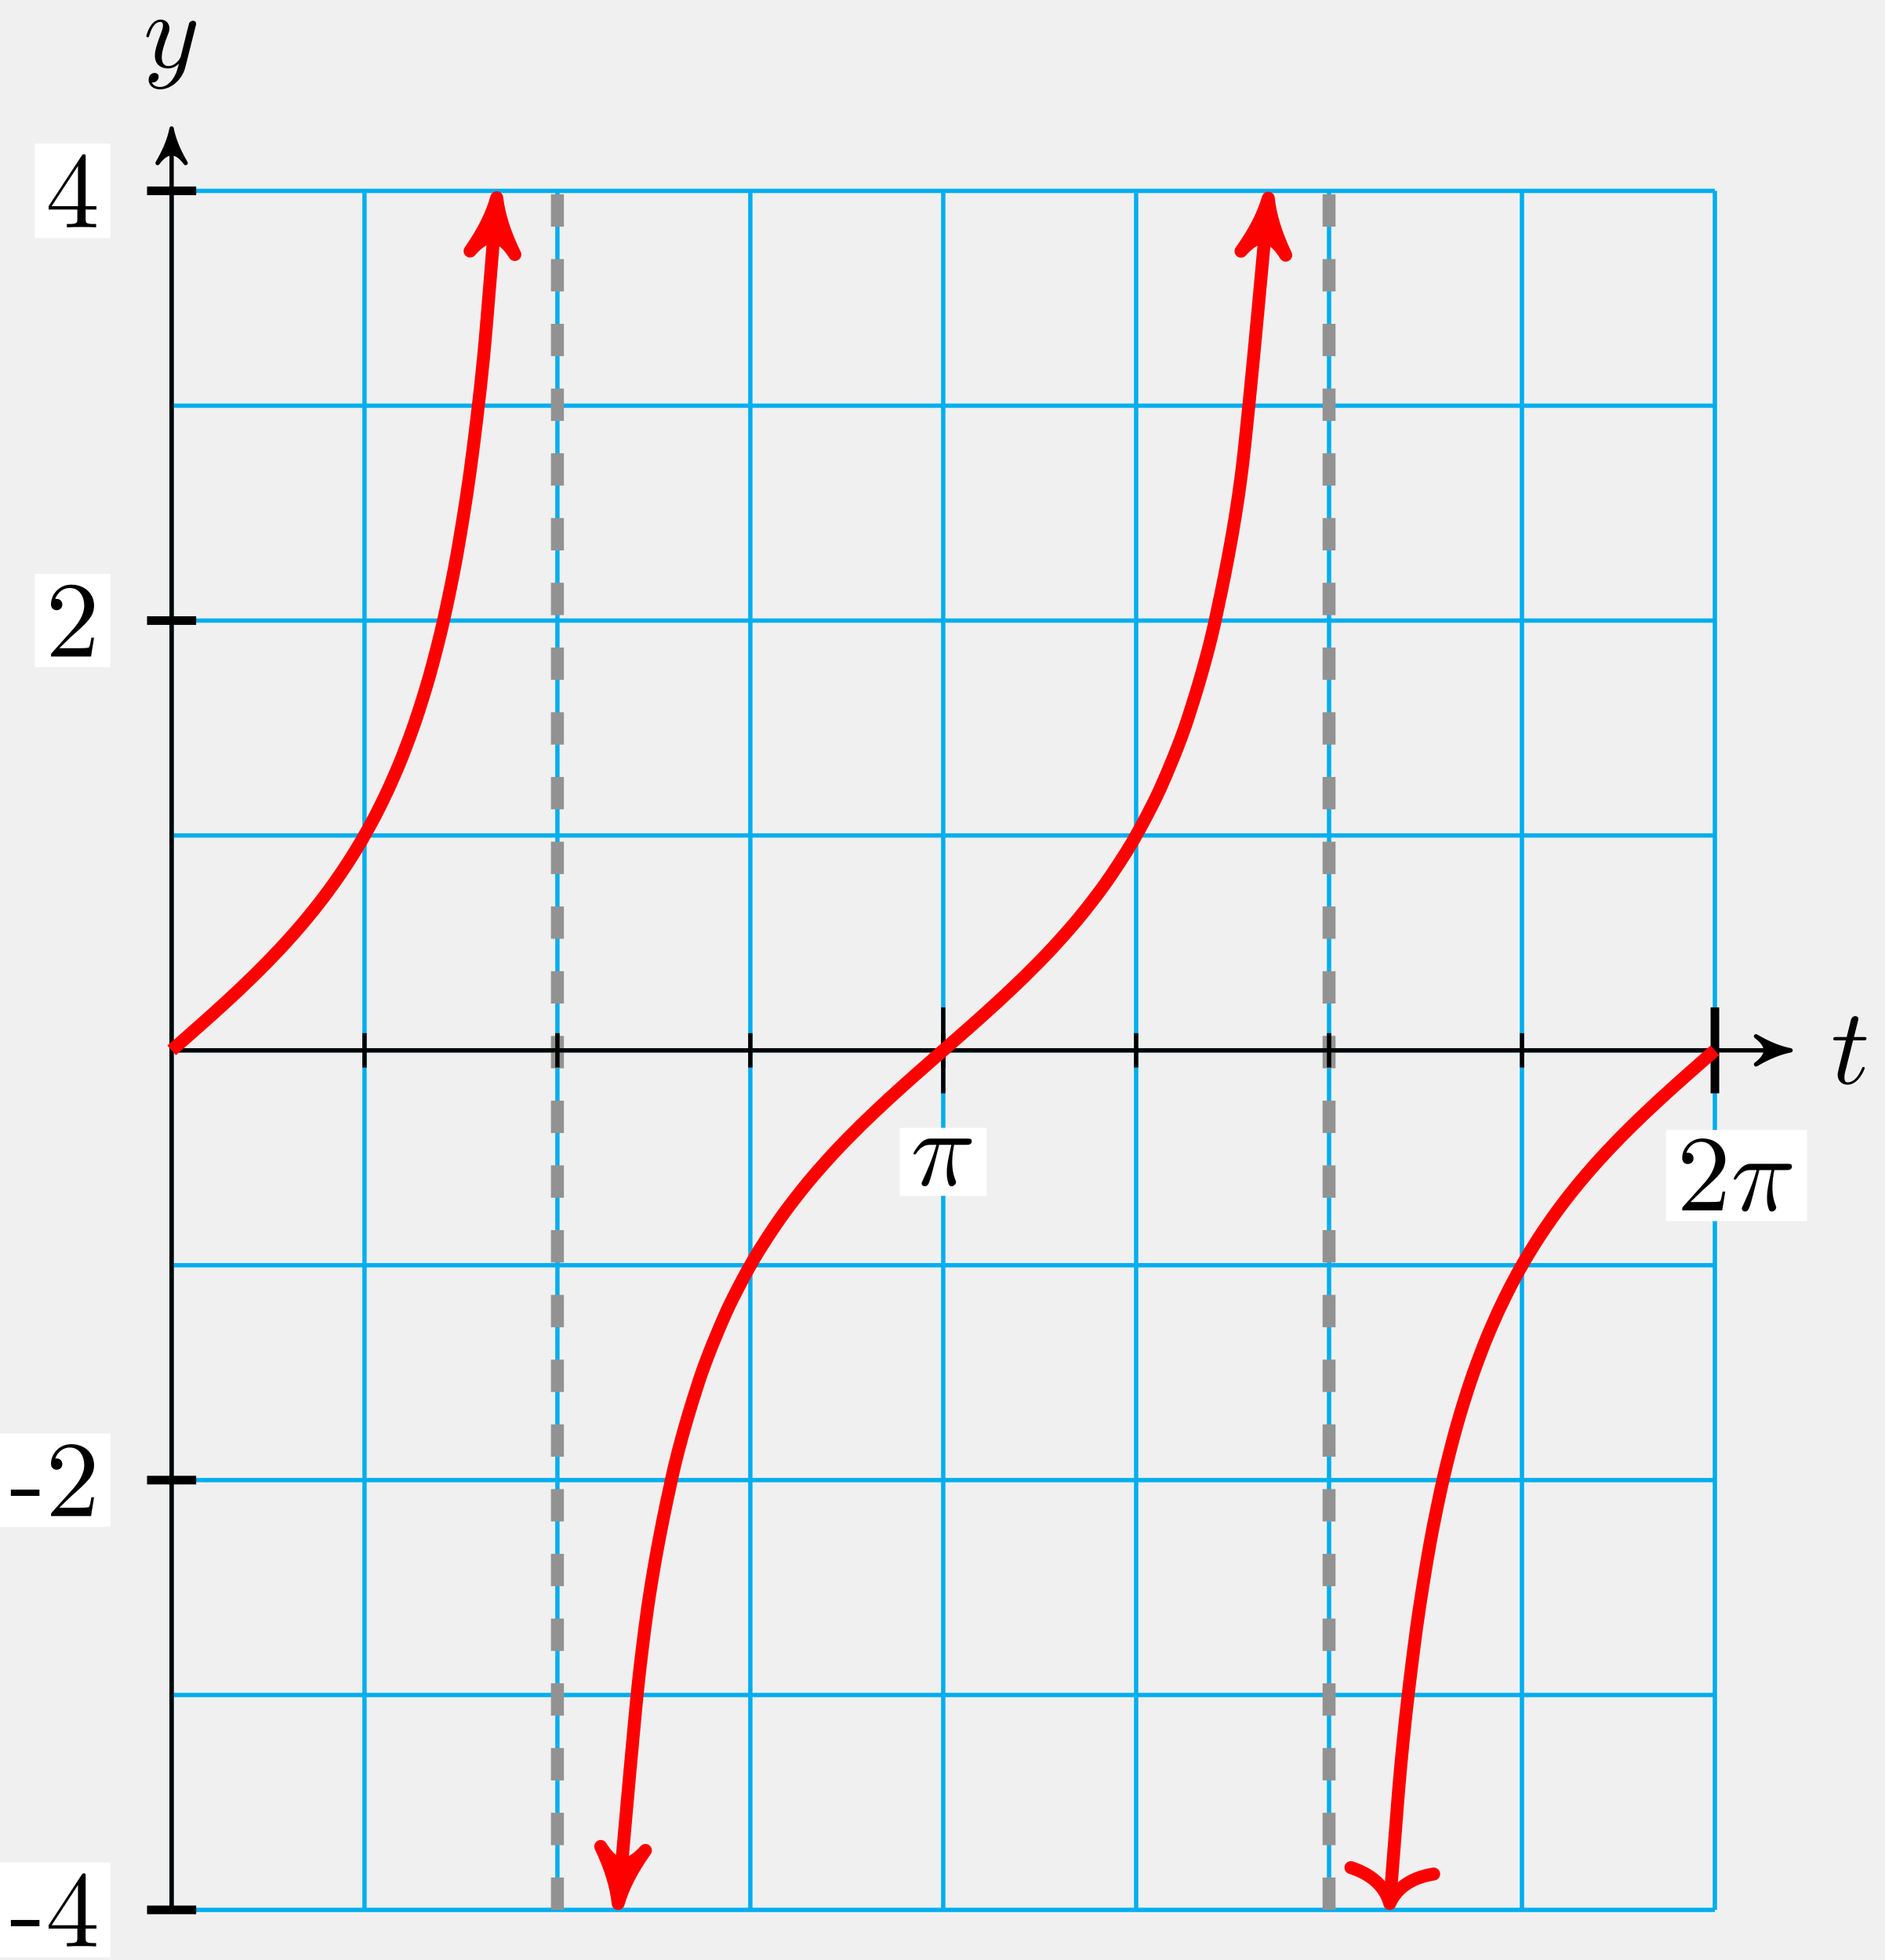
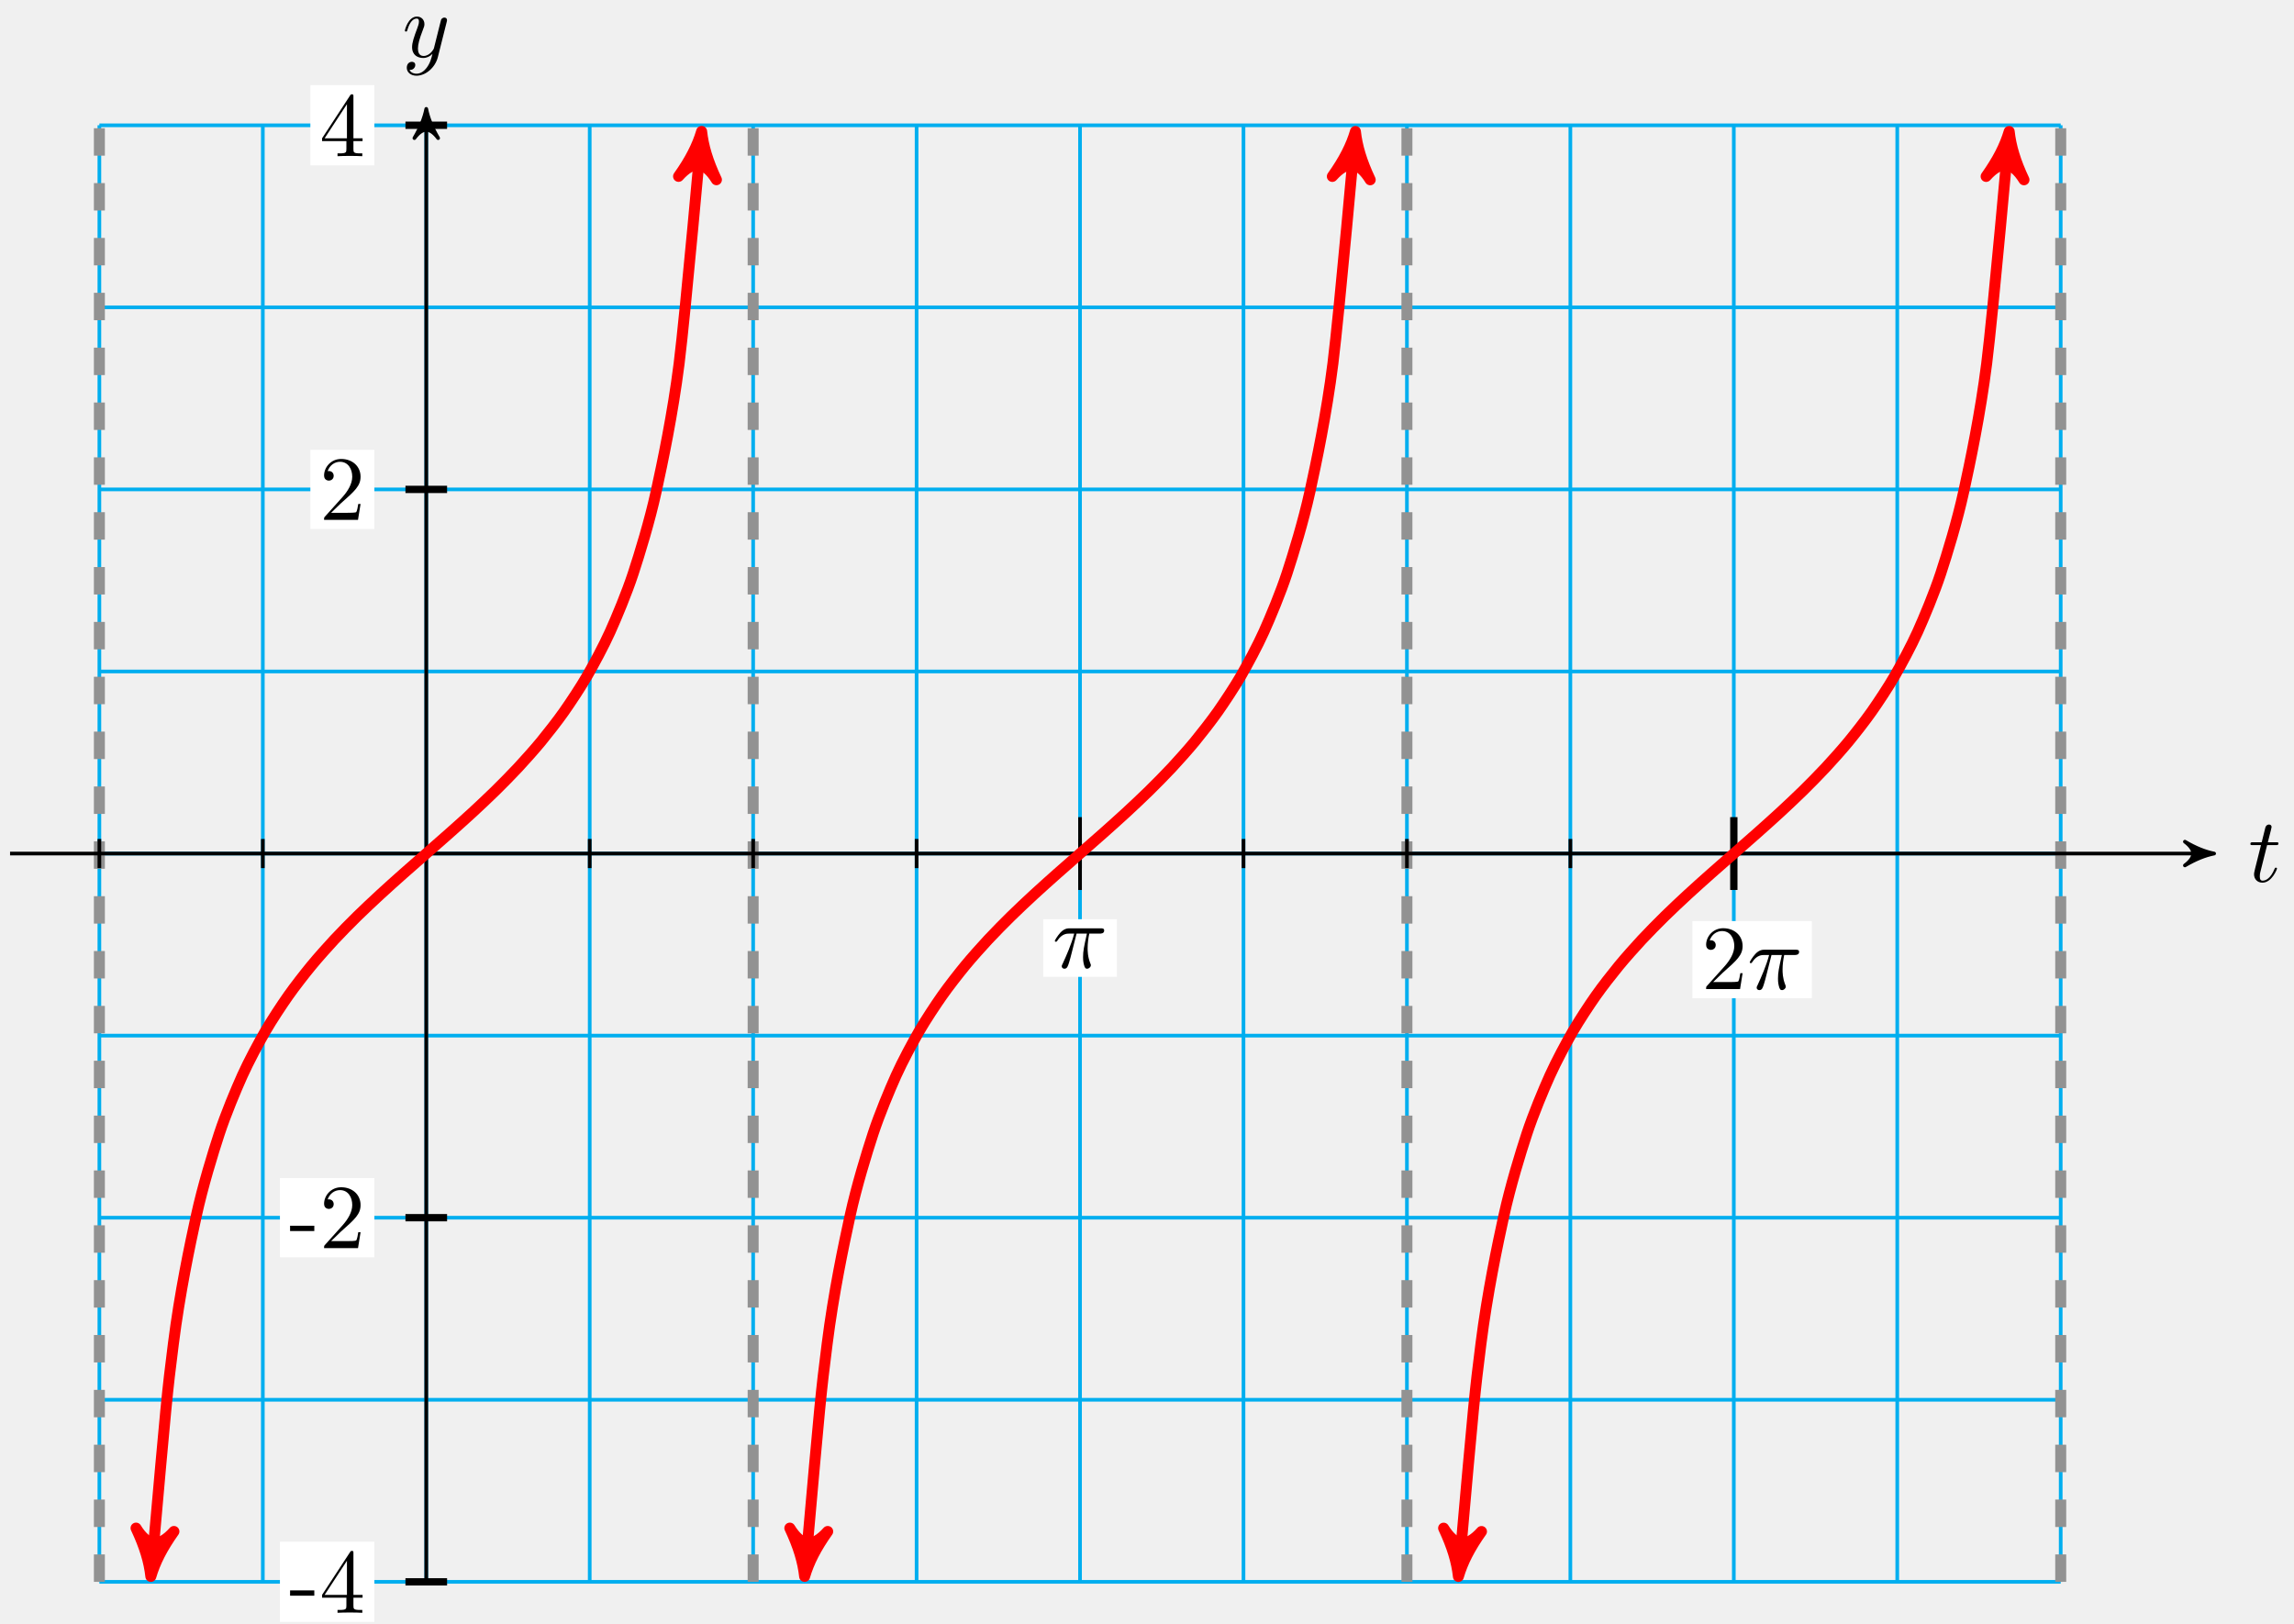
- <svg xmlns="http://www.w3.org/2000/svg" xmlns:xlink="http://www.w3.org/1999/xlink" version="1.1" width="174" height="181" viewBox="0 0 174 181">
+ <svg xmlns="http://www.w3.org/2000/svg" xmlns:xlink="http://www.w3.org/1999/xlink" version="1.1" width="250" height="177" viewBox="0 0 250 177">
  <defs>
    <path id="font_1_2" d="M.206 .4H.3C.32 .4 .33 .4 .33 .42 .33 .431 .32 .431 .302 .431H.214C.25 .572 .255 .592 .255 .598 .255 .615 .243 .625 .226 .625 .223 .625 .195 .624 .186 .589L.147 .431H.053C.033 .431 .023 .431 .023 .412 .023 .4 .031 .4 .051 .4H.139C.067 .116 .063 .099 .063 .081 .063 .027 .101-.011 .155-.011 .257-.011 .314 .135 .314 .143 .314 .153 .306 .153 .302 .153 .293 .153 .292 .15 .287 .139 .244 .035 .191 .011 .157 .011 .136 .011 .126 .024 .126 .057 .126 .081 .128 .088 .132 .105L.206 .4Z" />
    <path id="font_1_3" d="M.486 .381C.49 .395 .49 .397 .49 .404 .49 .422 .476 .431 .461 .431 .451 .431 .435 .425 .426 .41 .424 .405 .416 .374 .412 .356 .405 .33 .398 .303 .392 .276L.347 .096C.343 .081 .3 .011 .234 .011 .183 .011 .172 .055 .172 .092 .172 .138 .189 .2 .223 .288 .239 .329 .243 .34 .243 .36 .243 .405 .211 .442 .161 .442 .066 .442 .029 .297 .029 .288 .029 .278 .039 .278 .041 .278 .051 .278 .052 .28 .057 .296 .084 .39 .124 .42 .158 .42 .166 .42 .183 .42 .183 .388 .183 .363 .173 .337 .166 .318 .126 .212 .108 .155 .108 .108 .108 .019 .171-.011 .23-.011 .269-.011 .303 .006 .331 .034 .318-.018 .306-.067 .266-.12 .24-.154 .202-.183 .156-.183 .142-.183 .097-.18 .08-.141 .096-.141 .109-.141 .123-.129 .133-.12 .143-.107 .143-.088 .143-.057 .116-.053 .106-.053 .083-.053 .05-.069 .05-.118 .05-.168 .094-.205 .156-.205 .259-.205 .362-.114 .39-.001L.486 .381Z" />
    <path id="font_2_64" d="M.276 .187V.245H.011V.187H.276Z" />
    <path id="font_2_57" d="M.471 .165V.196H.371V.651C.371 .671 .371 .677 .355 .677 .346 .677 .343 .677 .335 .665L.028 .196V.165H.294V.078C.294 .042 .292 .031 .218 .031H.197V0C.238 .003 .29 .003 .332 .003 .374 .003 .427 .003 .468 0V.031H.447C.373 .031 .371 .042 .371 .078V.165H.471M.3 .196H.056L.3 .569V.196Z" />
    <path id="font_2_107" d="M.449 .174H.424C.419 .144 .412 .1 .402 .085 .395 .077 .329 .077 .307 .077H.127L.233 .18C.389 .318 .449 .372 .449 .472 .449 .586 .359 .666 .237 .666 .124 .666 .05 .574 .05 .485 .05 .429 .1 .429 .103 .429 .12 .429 .155 .441 .155 .482 .155 .508 .137 .534 .102 .534 .094 .534 .092 .534 .089 .533 .112 .598 .166 .635 .224 .635 .315 .635 .358 .554 .358 .472 .358 .392 .308 .313 .253 .251L.061 .037C.05 .026 .05 .024 .05 0H.421L.449 .174Z" />
+     <path id="font_1_1" d="M.265 .373H.378C.345 .225 .336 .182 .336 .115 .336 .1 .336 .073 .344 .039 .354-.005 .365-.011 .38-.011 .4-.011 .421 .007 .421 .027 .421 .033 .421 .035 .415 .049 .386 .121 .386 .186 .386 .214 .386 .267 .393 .321 .404 .373H.518C.531 .373 .567 .373 .567 .407 .567 .431 .546 .431 .527 .431H.192C.17 .431 .132 .431 .088 .384 .053 .345 .027 .299 .027 .294 .027 .293 .027 .284 .039 .284 .047 .284 .049 .288 .055 .296 .104 .373 .162 .373 .182 .373H.239C.207 .252 .153 .131 .111 .04 .103 .025 .103 .023 .103 .016 .103-.003 .119-.011 .132-.011 .162-.011 .17 .017 .182 .054 .196 .1 .196 .102 .209 .152L.265 .373Z" />
    <path id="font_3_1" d="M.127 .077 .233 .18C.389 .318 .449 .372 .449 .472 .449 .586 .359 .666 .237 .666 .124 .666 .05 .574 .05 .485 .05 .429 .1 .429 .103 .429 .12 .429 .155 .441 .155 .482 .155 .508 .137 .534 .102 .534 .094 .534 .092 .534 .089 .533 .112 .598 .166 .635 .224 .635 .315 .635 .358 .554 .358 .472 .358 .392 .308 .313 .253 .251L.061 .037C.05 .026 .05 .024 .05 0H.421L.449 .174H.424C.419 .144 .412 .1 .402 .085 .395 .077 .329 .077 .307 .077H.127Z" />
-     <path id="font_1_1" d="M.265 .373H.378C.345 .225 .336 .182 .336 .115 .336 .1 .336 .073 .344 .039 .354-.005 .365-.011 .38-.011 .4-.011 .421 .007 .421 .027 .421 .033 .421 .035 .415 .049 .386 .121 .386 .186 .386 .214 .386 .267 .393 .321 .404 .373H.518C.531 .373 .567 .373 .567 .407 .567 .431 .546 .431 .527 .431H.192C.17 .431 .132 .431 .088 .384 .053 .345 .027 .299 .027 .294 .027 .293 .027 .284 .039 .284 .047 .284 .049 .288 .055 .296 .104 .373 .162 .373 .182 .373H.239C.207 .252 .153 .131 .111 .04 .103 .025 .103 .023 .103 .016 .103-.003 .119-.011 .132-.011 .162-.011 .17 .017 .182 .054 .196 .1 .196 .102 .209 .152L.265 .373Z" />
  </defs>
-   <path transform="matrix(1.00008,0,0,-1.00006,15.84491,96.99603)" stroke-width=".399" stroke-linecap="butt" stroke-miterlimit="10" stroke-linejoin="miter" fill="none" stroke="#00aeef" d="M0-79.371H142.487M0-59.528H142.487M0-39.685H142.487M0-19.843H142.487M0 0H142.487M0 19.843H142.487M0 39.685H142.487M0 59.528H142.487M0 79.364H142.487M0-79.371V79.371M17.811-79.371V79.371M35.621-79.371V79.371M53.432-79.371V79.371M71.242-79.371V79.371M89.053-79.371V79.371M106.864-79.371V79.371M124.674-79.371V79.371M142.485-79.371V79.371M142.487 79.371" />
-   <path transform="matrix(1.00008,0,0,-1.00006,15.84491,96.99603)" stroke-width="1.196" stroke-linecap="butt" stroke-dasharray="2.989,2.989" stroke-miterlimit="10" stroke-linejoin="miter" fill="none" stroke="#929292" d="M35.621-79.371V79.371" />
-   <path transform="matrix(1.00008,0,0,-1.00006,15.84491,96.99603)" stroke-width="1.196" stroke-linecap="butt" stroke-dasharray="2.989,2.989" stroke-miterlimit="10" stroke-linejoin="miter" fill="none" stroke="#929292" d="M106.865-79.371V79.371" />
-   <path transform="matrix(1.00008,0,0,-1.00006,15.84491,96.99603)" stroke-width=".399" stroke-linecap="butt" stroke-miterlimit="10" stroke-linejoin="miter" fill="none" stroke="#000000" d="M0 0H148.676" />
-   <path transform="matrix(1.00008,0,0,-1.00006,164.5324,96.99603)" d="M.797 0C-.199 .199-1.196 .598-2.391 1.295-1.196 .399-1.196-.399-2.391-1.295-1.196-.598-.199-.199 .797 0Z" />
-   <path transform="matrix(1.00008,0,0,-1.00006,164.5324,96.99603)" stroke-width=".399" stroke-linecap="butt" stroke-linejoin="round" fill="none" stroke="#000000" d="M.797 0C-.199 .199-1.196 .598-2.391 1.295-1.196 .399-1.196-.399-2.391-1.295-1.196-.598-.199-.199 .797 0Z" />
-   <use data-text="t" xlink:href="#font_1_2" transform="matrix(9.963397,0,0,-9.963197,169.0492,100.0602)" />
-   <path transform="matrix(1.00008,0,0,-1.00006,15.84491,96.99603)" stroke-width=".399" stroke-linecap="butt" stroke-miterlimit="10" stroke-linejoin="miter" fill="none" stroke="#000000" d="M0-79.371V84.327" />
-   <path transform="matrix(0,-1.00006,-1.00008,-0,15.84491,12.66366)" d="M.797 0C-.199 .199-1.196 .598-2.391 1.295-1.196 .399-1.196-.399-2.391-1.295-1.196-.598-.199-.199 .797 0Z" />
-   <path transform="matrix(0,-1.00006,-1.00008,-0,15.84491,12.66366)" stroke-width=".399" stroke-linecap="butt" stroke-linejoin="round" fill="none" stroke="#000000" d="M.797 0C-.199 .199-1.196 .598-2.391 1.295-1.196 .399-1.196-.399-2.391-1.295-1.196-.598-.199-.199 .797 0Z" />
-   <use data-text="y" xlink:href="#font_1_3" transform="matrix(9.963397,0,0,-9.963197,13.2237,6.209595)" />
-   <path transform="matrix(1.00008,0,0,-1.00006,15.84491,96.99603)" stroke-width=".399" stroke-linecap="butt" stroke-miterlimit="10" stroke-linejoin="miter" fill="none" stroke="#000000" d="M17.811 1.587V-1.587" />
-   <path transform="matrix(1.00008,0,0,-1.00006,15.84491,96.99603)" stroke-width=".399" stroke-linecap="butt" stroke-miterlimit="10" stroke-linejoin="miter" fill="none" stroke="#000000" d="M35.621 1.587V-1.587" />
-   <path transform="matrix(1.00008,0,0,-1.00006,15.84491,96.99603)" stroke-width=".399" stroke-linecap="butt" stroke-miterlimit="10" stroke-linejoin="miter" fill="none" stroke="#000000" d="M53.432 1.587V-1.587" />
-   <path transform="matrix(1.00008,0,0,-1.00006,15.84491,96.99603)" stroke-width=".399" stroke-linecap="butt" stroke-miterlimit="10" stroke-linejoin="miter" fill="none" stroke="#000000" d="M71.243 1.587V-1.587" />
-   <path transform="matrix(1.00008,0,0,-1.00006,15.84491,96.99603)" stroke-width=".399" stroke-linecap="butt" stroke-miterlimit="10" stroke-linejoin="miter" fill="none" stroke="#000000" d="M89.054 1.587V-1.587" />
-   <path transform="matrix(1.00008,0,0,-1.00006,15.84491,96.99603)" stroke-width=".399" stroke-linecap="butt" stroke-miterlimit="10" stroke-linejoin="miter" fill="none" stroke="#000000" d="M106.865 1.587V-1.587" />
-   <path transform="matrix(1.00008,0,0,-1.00006,15.84491,96.99603)" stroke-width=".399" stroke-linecap="butt" stroke-miterlimit="10" stroke-linejoin="miter" fill="none" stroke="#000000" d="M124.676 1.587V-1.587" />
-   <path transform="matrix(1.00008,0,0,-1.00006,15.84491,96.99603)" stroke-width=".399" stroke-linecap="butt" stroke-miterlimit="10" stroke-linejoin="miter" fill="none" stroke="#000000" d="M142.487 1.587V-1.587" />
-   <path transform="matrix(1.00008,0,0,-1.00006,15.84491,96.99603)" stroke-width=".797" stroke-linecap="butt" stroke-miterlimit="10" stroke-linejoin="miter" fill="none" stroke="#000000" d="M2.268-79.371H-2.268" />
-   <path transform="matrix(1.00008,0,0,-1.00006,15.84491,96.99603)" d="M-15.946-83.739H-5.655V-75.002H-15.946Z" fill="#ffffff" />
-   <use data-text="-" xlink:href="#font_2_64" transform="matrix(9.963397,0,0,-9.963197,.8937149,179.744)" />
-   <use data-text="4" xlink:href="#font_2_57" transform="matrix(9.963397,0,0,-9.963197,4.211525,179.744)" />
-   <path transform="matrix(1.00008,0,0,-1.00006,15.84491,96.99603)" stroke-width=".797" stroke-linecap="butt" stroke-miterlimit="10" stroke-linejoin="miter" fill="none" stroke="#000000" d="M2.268-39.685H-2.268" />
-   <path transform="matrix(1.00008,0,0,-1.00006,15.84491,96.99603)" d="M-15.946-43.999H-5.655V-35.371H-15.946Z" fill="#ffffff" />
-   <use data-text="-" xlink:href="#font_2_64" transform="matrix(9.963397,0,0,-9.963197,.8937149,140.0016)" />
-   <use data-text="2" xlink:href="#font_2_107" transform="matrix(9.963397,0,0,-9.963197,4.211525,140.0016)" />
-   <path transform="matrix(1.00008,0,0,-1.00006,15.84491,96.99603)" stroke-width=".797" stroke-linecap="butt" stroke-miterlimit="10" stroke-linejoin="miter" fill="none" stroke="#000000" d="M2.268 39.685H-2.268" />
-   <path transform="matrix(1.00008,0,0,-1.00006,15.84491,96.99603)" d="M-12.629 35.371H-5.655V43.999H-12.629Z" fill="#ffffff" />
-   <use data-text="2" xlink:href="#font_2_107" transform="matrix(9.963397,0,0,-9.963197,4.210976,60.62585)" />
-   <path transform="matrix(1.00008,0,0,-1.00006,15.84491,96.99603)" stroke-width=".797" stroke-linecap="butt" stroke-miterlimit="10" stroke-linejoin="miter" fill="none" stroke="#000000" d="M2.268 79.371H-2.268" />
-   <path transform="matrix(1.00008,0,0,-1.00006,15.84491,96.99603)" d="M-12.629 75.002H-5.655V83.739H-12.629Z" fill="#ffffff" />
-   <use data-text="4" xlink:href="#font_2_57" transform="matrix(9.963397,0,0,-9.963197,4.210976,20.99348)" />
-   <path transform="matrix(1.00008,0,0,-1.00006,15.84491,96.99603)" stroke-width=".797" stroke-linecap="butt" stroke-miterlimit="10" stroke-linejoin="miter" fill="none" stroke="#000000" d="M142.487 3.968V-3.968" />
-   <path transform="matrix(1.00008,0,0,-1.00006,15.84491,96.99603)" d="M137.974-15.769H150.985V-7.356H137.974Z" fill="#ffffff" />
-   <use data-text="2" xlink:href="#font_3_1" transform="matrix(9.963397,0,0,-9.963197,154.826,111.7699)" />
-   <use data-text="π" xlink:href="#font_1_1" transform="matrix(9.963397,0,0,-9.963197,159.8074,111.7689)" />
-   <path transform="matrix(1.00008,0,0,-1.00006,15.84491,96.99603)" stroke-width=".399" stroke-linecap="butt" stroke-miterlimit="10" stroke-linejoin="miter" fill="none" stroke="#000000" d="M71.243 3.968V-3.968" />
-   <path transform="matrix(1.00008,0,0,-1.00006,15.84491,96.99603)" d="M67.229-13.439H75.258V-7.157H67.229Z" fill="#ffffff" />
-   <use data-text="π" xlink:href="#font_1_1" transform="matrix(9.963397,0,0,-9.963197,84.07536,109.4388)" />
-   <path transform="matrix(1.00008,0,0,-1.00006,15.84491,96.99603)" stroke-width="1.196" stroke-linecap="butt" stroke-miterlimit="10" stroke-linejoin="miter" fill="none" stroke="#ff0000" d="M41.343-77.509C42.987-58.992 42.987-58.992 43.683-53.454 44.378-47.916 45.493-42.641 46.188-39.46 46.883-36.279 47.998-32.645 48.693-30.527 49.388-28.41 50.503-25.744 51.198-24.197 51.894-22.649 53.009-20.582 53.704-19.374 54.399-18.167 55.514-16.485 56.209-15.494 56.904-14.503 58.019-13.08 58.714-12.233 59.409-11.386 60.524-10.139 61.22-9.39 61.915-8.64 63.03-7.515 63.725-6.831 64.42-6.146 65.535-5.101 66.23-4.459 66.925-3.817 68.04-2.822 68.735-2.203 69.431-1.585 70.545-.613 71.241-.002 71.936 .608 73.051 1.58 73.746 2.198 74.441 2.816 75.556 3.812 76.251 4.454 76.946 5.096 78.061 6.141 78.756 6.825 79.452 7.509 80.567 8.634 81.262 9.384 81.957 10.133 83.072 11.379 83.767 12.226 84.462 13.073 85.577 14.496 86.272 15.487 86.967 16.477 88.082 18.158 88.778 19.364 89.473 20.571 90.588 22.637 91.283 24.183 91.978 25.73 93.093 28.394 93.788 30.511 94.483 32.627 95.598 36.258 96.293 39.435 96.989 42.613 98.103 47.883 98.799 53.412 99.494 58.941 101.304 79.287 101.138 77.422" />
-   <path transform="matrix(-.08844707,.9961097,.9961297,.08844531,57.19127,174.5094)" d="M1.275 0C-.319 .319-1.913 .956-3.826 2.072-1.913 .638-1.913-.638-3.826-2.072-1.913-.956-.319-.319 1.275 0Z" fill="#ff0000" />
-   <path transform="matrix(-.08844707,.9961097,.9961297,.08844531,57.19127,174.5094)" stroke-width="1.196" stroke-linecap="butt" stroke-linejoin="round" fill="none" stroke="#ff0000" d="M1.275 0C-.319 .319-1.913 .956-3.826 2.072-1.913 .638-1.913-.638-3.826-2.072-1.913-.956-.319-.319 1.275 0Z" />
-   <path transform="matrix(.08860709,-.9960798,-.9960997,-.08860532,116.9909,19.5695)" d="M1.275 0C-.319 .319-1.913 .956-3.826 2.072-1.913 .638-1.913-.638-3.826-2.072-1.913-.956-.319-.319 1.275 0Z" fill="#ff0000" />
-   <path transform="matrix(.08860709,-.9960798,-.9960997,-.08860532,116.9909,19.5695)" stroke-width="1.196" stroke-linecap="butt" stroke-linejoin="round" fill="none" stroke="#ff0000" d="M1.275 0C-.319 .319-1.913 .956-3.826 2.072-1.913 .638-1.913-.638-3.826-2.072-1.913-.956-.319-.319 1.275 0Z" />
-   <path transform="matrix(1.00008,0,0,-1.00006,15.84491,96.99603)" stroke-width="1.196" stroke-linecap="butt" stroke-miterlimit="10" stroke-linejoin="miter" fill="none" stroke="#ff0000" d="M0 0C0 0 .905 .791 1.253 1.097 1.6 1.402 2.158 1.892 2.505 2.2 2.853 2.508 3.41 3.005 3.758 3.318 4.105 3.631 4.663 4.136 5.011 4.456 5.358 4.776 5.916 5.294 6.263 5.623 6.611 5.952 7.168 6.487 7.516 6.828 7.863 7.168 8.421 7.723 8.768 8.078 9.116 8.433 9.673 9.014 10.021 9.387 10.369 9.76 10.926 10.371 11.274 10.765 11.621 11.16 12.179 11.809 12.526 12.23 12.874 12.651 13.431 13.345 13.779 13.797 14.127 14.25 14.684 14.999 15.032 15.49 15.379 15.981 15.937 16.798 16.284 17.337 16.632 17.875 17.189 18.773 17.537 19.37 17.884 19.966 18.442 20.966 18.79 21.635 19.137 22.304 19.695 23.43 20.042 24.191 20.39 24.951 20.947 26.238 21.295 27.116 21.642 27.994 22.2 29.488 22.547 30.52 22.895 31.551 23.452 33.312 23.8 34.55 24.148 35.789 24.705 37.92 25.053 39.447 25.4 40.974 25.958 43.614 26.305 45.555 26.653 47.496 27.21 50.866 27.558 53.435 27.906 56.004 28.463 60.475 28.811 64.068 29.158 67.66 30.063 79.328 29.918 77.461" />
-   <path transform="matrix(.07732619,-.9970098,-.9970297,-.07732464,45.7657,19.53036)" d="M1.275 0C-.319 .319-1.913 .956-3.826 2.072-1.913 .638-1.913-.638-3.826-2.072-1.913-.956-.319-.319 1.275 0Z" fill="#ff0000" />
-   <path transform="matrix(.07732619,-.9970098,-.9970297,-.07732464,45.7657,19.53036)" stroke-width="1.196" stroke-linecap="butt" stroke-linejoin="round" fill="none" stroke="#ff0000" d="M1.275 0C-.319 .319-1.913 .956-3.826 2.072-1.913 .638-1.913-.638-3.826-2.072-1.913-.956-.319-.319 1.275 0Z" />
-   <path transform="matrix(1.00008,0,0,-1.00006,15.84491,96.99603)" stroke-width="1.196" stroke-linecap="butt" stroke-miterlimit="10" stroke-linejoin="miter" fill="none" stroke="#ff0000" d="M112.513-78.186C113.326-67.692 113.326-67.692 113.673-64.096 114.021-60.499 114.579-56.027 114.926-53.456 115.274-50.886 115.831-47.514 116.179-45.572 116.526-43.63 117.084-40.988 117.431-39.46 117.779-37.932 118.336-35.801 118.684-34.561 119.032-33.322 119.589-31.559 119.937-30.527 120.284-29.495 120.842-28.002 121.189-27.123 121.537-26.245 122.094-24.957 122.442-24.196 122.79-23.435 123.347-22.31 123.695-21.641 124.042-20.971 124.6-19.97 124.947-19.374 125.295-18.777 125.852-17.878 126.2-17.34 126.547-16.802 127.105-15.985 127.452-15.494 127.8-15.003 128.357-14.253 128.705-13.801 129.053-13.349 129.61-12.655 129.958-12.234 130.305-11.813 130.863-11.164 131.21-10.769 131.558-10.375 132.115-9.763 132.463-9.39 132.811-9.017 133.368-8.436 133.716-8.081 134.063-7.726 134.621-7.171 134.968-6.831 135.316-6.49 135.873-5.955 136.221-5.626 136.568-5.297 137.126-4.779 137.474-4.459 137.821-4.139 138.379-3.634 138.726-3.321 139.074-3.008 139.631-2.511 139.979-2.203 140.326-1.895 140.884-1.405 141.231-1.1 141.579-.794 142.484-.002 142.484-.002" />
-   <path transform="matrix(-.07720618,.9970098,.9970297,.07720463,128.3209,175.7831)" stroke-width="1.196" stroke-linecap="round" stroke-linejoin="round" fill="none" stroke="#ff0000" d="M-3.029 3.831C-2.475 1.532-1.242 .447 0 0-1.242-.447-2.475-1.532-3.029-3.831" />
+   <path transform="matrix(1.00008,0,0,-1.00008,46.45427,93.02841)" stroke-width=".399" stroke-linecap="butt" stroke-miterlimit="10" stroke-linejoin="miter" fill="none" stroke="#00aeef" d="M-35.621-79.371H178.108M-35.621-59.528H178.108M-35.621-39.685H178.108M-35.621-19.843H178.108M-35.621 0H178.108M-35.621 19.843H178.108M-35.621 39.685H178.108M-35.621 59.528H178.108M-35.621 79.364H178.108M-35.621-79.371V79.371M-17.811-79.371V79.371M0-79.371V79.371M17.811-79.371V79.371M35.621-79.371V79.371M53.432-79.371V79.371M71.242-79.371V79.371M89.053-79.371V79.371M106.864-79.371V79.371M124.674-79.371V79.371M142.485-79.371V79.371M160.295-79.371V79.371M178.106-79.371V79.371M178.108 79.371" />
+   <path transform="matrix(1.00008,0,0,-1.00008,46.45427,93.02841)" stroke-width="1.196" stroke-linecap="butt" stroke-dasharray="2.989,2.989" stroke-miterlimit="10" stroke-linejoin="miter" fill="none" stroke="#929292" d="M35.621-79.371V79.371" />
+   <path transform="matrix(1.00008,0,0,-1.00008,46.45427,93.02841)" stroke-width="1.196" stroke-linecap="butt" stroke-dasharray="2.989,2.989" stroke-miterlimit="10" stroke-linejoin="miter" fill="none" stroke="#929292" d="M-35.621-79.371V79.371" />
+   <path transform="matrix(1.00008,0,0,-1.00008,46.45427,93.02841)" stroke-width="1.196" stroke-linecap="butt" stroke-dasharray="2.989,2.989" stroke-miterlimit="10" stroke-linejoin="miter" fill="none" stroke="#929292" d="M106.865-79.371V79.371" />
+   <path transform="matrix(1.00008,0,0,-1.00008,46.45427,93.02841)" stroke-width="1.196" stroke-linecap="butt" stroke-dasharray="2.989,2.989" stroke-miterlimit="10" stroke-linejoin="miter" fill="none" stroke="#929292" d="M178.108-79.371V79.371" />
+   <path transform="matrix(1.00008,0,0,-1.00008,46.45427,93.02841)" stroke-width=".399" stroke-linecap="butt" stroke-miterlimit="10" stroke-linejoin="miter" fill="none" stroke="#000000" d="M-45.355 0H194.031" />
+   <path transform="matrix(1.00008,0,0,-1.00008,240.5004,93.02841)" d="M.797 0C-.199 .199-1.196 .598-2.391 1.295-1.196 .399-1.196-.399-2.391-1.295-1.196-.598-.199-.199 .797 0Z" />
+   <path transform="matrix(1.00008,0,0,-1.00008,240.5004,93.02841)" stroke-width=".399" stroke-linecap="butt" stroke-linejoin="round" fill="none" stroke="#000000" d="M.797 0C-.199 .199-1.196 .598-2.391 1.295-1.196 .399-1.196-.399-2.391-1.295-1.196-.598-.199-.199 .797 0Z" />
+   <use data-text="t" xlink:href="#font_1_2" transform="matrix(9.963397,0,0,-9.963397,245.0171,96.09265)" />
+   <path transform="matrix(1.00008,0,0,-1.00008,46.45427,93.02841)" stroke-width=".399" stroke-linecap="butt" stroke-miterlimit="10" stroke-linejoin="miter" fill="none" stroke="#000000" d="M0-79.371V80.359" />
+   <path transform="matrix(0,-1.00008,-1.00008,-0,46.45427,12.66313)" d="M.797 0C-.199 .199-1.196 .598-2.391 1.295-1.196 .399-1.196-.399-2.391-1.295-1.196-.598-.199-.199 .797 0Z" />
+   <path transform="matrix(0,-1.00008,-1.00008,-0,46.45427,12.66313)" stroke-width=".399" stroke-linecap="butt" stroke-linejoin="round" fill="none" stroke="#000000" d="M.797 0C-.199 .199-1.196 .598-2.391 1.295-1.196 .399-1.196-.399-2.391-1.295-1.196-.598-.199-.199 .797 0Z" />
+   <use data-text="y" xlink:href="#font_1_3" transform="matrix(9.963397,0,0,-9.963397,43.83306,6.209465)" />
+   <path transform="matrix(1.00008,0,0,-1.00008,46.45427,93.02841)" stroke-width=".399" stroke-linecap="butt" stroke-miterlimit="10" stroke-linejoin="miter" fill="none" stroke="#000000" d="M-35.621 1.587V-1.587" />
+   <path transform="matrix(1.00008,0,0,-1.00008,46.45427,93.02841)" stroke-width=".399" stroke-linecap="butt" stroke-miterlimit="10" stroke-linejoin="miter" fill="none" stroke="#000000" d="M-17.811 1.587V-1.587" />
+   <path transform="matrix(1.00008,0,0,-1.00008,46.45427,93.02841)" stroke-width=".399" stroke-linecap="butt" stroke-miterlimit="10" stroke-linejoin="miter" fill="none" stroke="#000000" d="M17.811 1.587V-1.587" />
+   <path transform="matrix(1.00008,0,0,-1.00008,46.45427,93.02841)" stroke-width=".399" stroke-linecap="butt" stroke-miterlimit="10" stroke-linejoin="miter" fill="none" stroke="#000000" d="M35.621 1.587V-1.587" />
+   <path transform="matrix(1.00008,0,0,-1.00008,46.45427,93.02841)" stroke-width=".399" stroke-linecap="butt" stroke-miterlimit="10" stroke-linejoin="miter" fill="none" stroke="#000000" d="M53.432 1.587V-1.587" />
+   <path transform="matrix(1.00008,0,0,-1.00008,46.45427,93.02841)" stroke-width=".399" stroke-linecap="butt" stroke-miterlimit="10" stroke-linejoin="miter" fill="none" stroke="#000000" d="M71.243 1.587V-1.587" />
+   <path transform="matrix(1.00008,0,0,-1.00008,46.45427,93.02841)" stroke-width=".399" stroke-linecap="butt" stroke-miterlimit="10" stroke-linejoin="miter" fill="none" stroke="#000000" d="M89.054 1.587V-1.587" />
+   <path transform="matrix(1.00008,0,0,-1.00008,46.45427,93.02841)" stroke-width=".399" stroke-linecap="butt" stroke-miterlimit="10" stroke-linejoin="miter" fill="none" stroke="#000000" d="M106.865 1.587V-1.587" />
+   <path transform="matrix(1.00008,0,0,-1.00008,46.45427,93.02841)" stroke-width=".399" stroke-linecap="butt" stroke-miterlimit="10" stroke-linejoin="miter" fill="none" stroke="#000000" d="M124.676 1.587V-1.587" />
+   <path transform="matrix(1.00008,0,0,-1.00008,46.45427,93.02841)" stroke-width=".399" stroke-linecap="butt" stroke-miterlimit="10" stroke-linejoin="miter" fill="none" stroke="#000000" d="M142.487 1.587V-1.587" />
+   <path transform="matrix(1.00008,0,0,-1.00008,46.45427,93.02841)" stroke-width=".797" stroke-linecap="butt" stroke-miterlimit="10" stroke-linejoin="miter" fill="none" stroke="#000000" d="M2.268-79.371H-2.268" />
+   <path transform="matrix(1.00008,0,0,-1.00008,46.45427,93.02841)" d="M-15.946-83.739H-5.655V-75.002H-15.946Z" fill="#ffffff" />
+   <use data-text="-" xlink:href="#font_2_64" transform="matrix(9.963397,0,0,-9.963397,31.50307,175.778)" />
+   <use data-text="4" xlink:href="#font_2_57" transform="matrix(9.963397,0,0,-9.963397,34.8209,175.778)" />
+   <path transform="matrix(1.00008,0,0,-1.00008,46.45427,93.02841)" stroke-width=".797" stroke-linecap="butt" stroke-miterlimit="10" stroke-linejoin="miter" fill="none" stroke="#000000" d="M2.268-39.685H-2.268" />
+   <path transform="matrix(1.00008,0,0,-1.00008,46.45427,93.02841)" d="M-15.946-43.999H-5.655V-35.371H-15.946Z" fill="#ffffff" />
+   <use data-text="-" xlink:href="#font_2_64" transform="matrix(9.963397,0,0,-9.963397,31.50307,136.0349)" />
+   <use data-text="2" xlink:href="#font_2_107" transform="matrix(9.963397,0,0,-9.963397,34.8209,136.0349)" />
+   <path transform="matrix(1.00008,0,0,-1.00008,46.45427,93.02841)" stroke-width=".797" stroke-linecap="butt" stroke-miterlimit="10" stroke-linejoin="miter" fill="none" stroke="#000000" d="M2.268 39.685H-2.268" />
+   <path transform="matrix(1.00008,0,0,-1.00008,46.45427,93.02841)" d="M-12.629 35.371H-5.655V43.999H-12.629Z" fill="#ffffff" />
+   <use data-text="2" xlink:href="#font_2_107" transform="matrix(9.963397,0,0,-9.963397,34.82034,56.65749)" />
+   <path transform="matrix(1.00008,0,0,-1.00008,46.45427,93.02841)" stroke-width=".797" stroke-linecap="butt" stroke-miterlimit="10" stroke-linejoin="miter" fill="none" stroke="#000000" d="M2.268 79.371H-2.268" />
+   <path transform="matrix(1.00008,0,0,-1.00008,46.45427,93.02841)" d="M-12.629 75.002H-5.655V83.739H-12.629Z" fill="#ffffff" />
+   <use data-text="4" xlink:href="#font_2_57" transform="matrix(9.963397,0,0,-9.963397,34.82034,17.02432)" />
+   <path transform="matrix(1.00008,0,0,-1.00008,46.45427,93.02841)" stroke-width=".399" stroke-linecap="butt" stroke-miterlimit="10" stroke-linejoin="miter" fill="none" stroke="#000000" d="M71.243 3.968V-3.968" />
+   <path transform="matrix(1.00008,0,0,-1.00008,46.45427,93.02841)" d="M67.229-13.439H75.258V-7.157H67.229Z" fill="#ffffff" />
+   <use data-text="π" xlink:href="#font_1_1" transform="matrix(9.963397,0,0,-9.963397,114.6847,105.4714)" />
+   <path transform="matrix(1.00008,0,0,-1.00008,46.45427,93.02841)" stroke-width=".797" stroke-linecap="butt" stroke-miterlimit="10" stroke-linejoin="miter" fill="none" stroke="#000000" d="M142.487 3.968V-3.968" />
+   <path transform="matrix(1.00008,0,0,-1.00008,46.45427,93.02841)" d="M137.974-15.769H150.985V-7.356H137.974Z" fill="#ffffff" />
+   <use data-text="2" xlink:href="#font_3_1" transform="matrix(9.963397,0,0,-9.963397,185.4354,107.8026)" />
+   <use data-text="π" xlink:href="#font_1_1" transform="matrix(9.963397,0,0,-9.963397,190.4178,107.8026)" />
+   <path transform="matrix(1.00008,0,0,-1.00008,46.45427,93.02841)" stroke-width="1.196" stroke-linecap="butt" stroke-miterlimit="10" stroke-linejoin="miter" fill="none" stroke="#ff0000" d="M41.343-77.509C42.987-58.992 42.987-58.992 43.683-53.454 44.378-47.916 45.493-42.641 46.188-39.46 46.883-36.279 47.998-32.645 48.693-30.527 49.388-28.41 50.503-25.744 51.198-24.197 51.894-22.649 53.009-20.582 53.704-19.374 54.399-18.167 55.514-16.485 56.209-15.494 56.904-14.503 58.019-13.08 58.714-12.233 59.409-11.386 60.524-10.139 61.22-9.39 61.915-8.64 63.03-7.515 63.725-6.831 64.42-6.146 65.535-5.101 66.23-4.459 66.925-3.817 68.04-2.822 68.735-2.203 69.431-1.585 70.545-.613 71.241-.002 71.936 .608 73.051 1.58 73.746 2.198 74.441 2.816 75.556 3.812 76.251 4.454 76.946 5.096 78.061 6.141 78.756 6.825 79.452 7.509 80.567 8.634 81.262 9.384 81.957 10.133 83.072 11.379 83.767 12.226 84.462 13.073 85.577 14.496 86.272 15.487 86.967 16.477 88.082 18.158 88.778 19.364 89.473 20.571 90.588 22.637 91.283 24.183 91.978 25.73 93.093 28.394 93.788 30.511 94.483 32.627 95.598 36.258 96.293 39.435 96.989 42.613 98.103 47.883 98.799 53.412 99.494 58.941 101.304 79.287 101.138 77.422" />
+   <path transform="matrix(-.08844707,.9961297,.9961297,.08844707,87.80063,170.5434)" d="M1.275 0C-.319 .319-1.913 .956-3.826 2.072-1.913 .638-1.913-.638-3.826-2.072-1.913-.956-.319-.319 1.275 0Z" fill="#ff0000" />
+   <path transform="matrix(-.08844707,.9961297,.9961297,.08844707,87.80063,170.5434)" stroke-width="1.196" stroke-linecap="butt" stroke-linejoin="round" fill="none" stroke="#ff0000" d="M1.275 0C-.319 .319-1.913 .956-3.826 2.072-1.913 .638-1.913-.638-3.826-2.072-1.913-.956-.319-.319 1.275 0Z" />
+   <path transform="matrix(.08860709,-.9960997,-.9960997,-.08860709,147.6003,15.60031)" d="M1.275 0C-.319 .319-1.913 .956-3.826 2.072-1.913 .638-1.913-.638-3.826-2.072-1.913-.956-.319-.319 1.275 0Z" fill="#ff0000" />
+   <path transform="matrix(.08860709,-.9960997,-.9960997,-.08860709,147.6003,15.60031)" stroke-width="1.196" stroke-linecap="butt" stroke-linejoin="round" fill="none" stroke="#ff0000" d="M1.275 0C-.319 .319-1.913 .956-3.826 2.072-1.913 .638-1.913-.638-3.826-2.072-1.913-.956-.319-.319 1.275 0Z" />
+   <path transform="matrix(1.00008,0,0,-1.00008,46.45427,93.02841)" stroke-width="1.196" stroke-linecap="butt" stroke-miterlimit="10" stroke-linejoin="miter" fill="none" stroke="#ff0000" d="M112.586-77.513C114.231-58.995 114.231-58.995 114.926-53.456 115.621-47.918 116.736-42.641 117.431-39.46 118.127-36.279 119.241-32.645 119.937-30.527 120.632-28.409 121.747-25.744 122.442-24.196 123.137-22.648 124.252-20.581 124.947-19.374 125.642-18.166 126.757-16.485 127.452-15.494 128.148-14.503 129.263-13.081 129.958-12.234 130.653-11.387 131.768-10.14 132.463-9.39 133.158-8.64 134.273-7.515 134.968-6.831 135.663-6.146 136.778-5.101 137.474-4.459 138.169-3.817 139.284-2.821 139.979-2.203 140.674-1.585 141.789-.613 142.484-.002 143.179 .608 144.294 1.579 144.989 2.198 145.685 2.816 146.799 3.811 147.495 4.454 148.19 5.096 149.305 6.141 150 6.825 150.695 7.509 151.81 8.634 152.505 9.384 153.2 10.133 154.315 11.379 155.01 12.226 155.706 13.073 156.821 14.496 157.516 15.486 158.211 16.477 159.326 18.156 160.021 19.363 160.716 20.57 161.831 22.637 162.526 24.184 163.221 25.73 164.336 28.393 165.031 30.509 165.727 32.625 166.842 36.256 167.537 39.434 168.232 42.612 169.347 47.882 170.042 53.412 170.737 58.942 172.547 79.287 172.381 77.422" />
+   <path transform="matrix(-.08844707,.9961297,.9961297,.08844707,159.0498,170.5473)" d="M1.275 0C-.319 .319-1.913 .956-3.826 2.072-1.913 .638-1.913-.638-3.826-2.072-1.913-.956-.319-.319 1.275 0Z" fill="#ff0000" />
+   <path transform="matrix(-.08844707,.9961297,.9961297,.08844707,159.0498,170.5473)" stroke-width="1.196" stroke-linecap="butt" stroke-linejoin="round" fill="none" stroke="#ff0000" d="M1.275 0C-.319 .319-1.913 .956-3.826 2.072-1.913 .638-1.913-.638-3.826-2.072-1.913-.956-.319-.319 1.275 0Z" />
+   <path transform="matrix(.08860709,-.9960997,-.9960997,-.08860709,218.8494,15.60031)" d="M1.275 0C-.319 .319-1.913 .956-3.826 2.072-1.913 .638-1.913-.638-3.826-2.072-1.913-.956-.319-.319 1.275 0Z" fill="#ff0000" />
+   <path transform="matrix(.08860709,-.9960997,-.9960997,-.08860709,218.8494,15.60031)" stroke-width="1.196" stroke-linecap="butt" stroke-linejoin="round" fill="none" stroke="#ff0000" d="M1.275 0C-.319 .319-1.913 .956-3.826 2.072-1.913 .638-1.913-.638-3.826-2.072-1.913-.956-.319-.319 1.275 0Z" />
+   <path transform="matrix(1.00008,0,0,-1.00008,46.45427,93.02841)" stroke-width="1.196" stroke-linecap="butt" stroke-miterlimit="10" stroke-linejoin="miter" fill="none" stroke="#ff0000" d="M-29.9-77.508C-28.256-58.992-28.256-58.992-27.561-53.454-26.866-47.916-25.751-42.641-25.055-39.46-24.36-36.279-23.245-32.645-22.55-30.527-21.855-28.41-20.74-25.744-20.045-24.197-19.35-22.649-18.235-20.581-17.54-19.374-16.844-18.166-15.73-16.484-15.034-15.494-14.339-14.503-13.224-13.08-12.529-12.233-11.834-11.386-10.719-10.139-10.024-9.39-9.329-8.64-8.214-7.514-7.519-6.83-6.823-6.146-5.708-5.101-5.013-4.459-4.318-3.817-3.203-2.821-2.508-2.203-1.813-1.584-.698-.613-.003-.002 .692 .608 1.807 1.58 2.502 2.198 3.198 2.816 4.313 3.812 5.008 4.454 5.703 5.096 6.818 6.141 7.513 6.825 8.208 7.509 9.323 8.634 10.018 9.384 10.713 10.133 11.828 11.38 12.524 12.226 13.219 13.073 14.334 14.496 15.029 15.487 15.724 16.477 16.839 18.158 17.534 19.364 18.229 20.571 19.344 22.637 20.039 24.184 20.735 25.73 21.849 28.395 22.545 30.511 23.24 32.627 24.355 36.256 25.05 39.434 25.745 42.612 26.86 47.886 27.555 53.416 28.25 58.947 30.06 79.294 29.895 77.429" />
+   <path transform="matrix(-.08844707,.9961297,.9961297,.08844707,16.55154,170.5421)" d="M1.275 0C-.319 .319-1.913 .956-3.826 2.072-1.913 .638-1.913-.638-3.826-2.072-1.913-.956-.319-.319 1.275 0Z" fill="#ff0000" />
+   <path transform="matrix(-.08844707,.9961297,.9961297,.08844707,16.55154,170.5421)" stroke-width="1.196" stroke-linecap="butt" stroke-linejoin="round" fill="none" stroke="#ff0000" d="M1.275 0C-.319 .319-1.913 .956-3.826 2.072-1.913 .638-1.913-.638-3.826-2.072-1.913-.956-.319-.319 1.275 0Z" />
+   <path transform="matrix(.08860709,-.9960997,-.9960997,-.08860709,76.35118,15.59364)" d="M1.275 0C-.319 .319-1.913 .956-3.826 2.072-1.913 .638-1.913-.638-3.826-2.072-1.913-.956-.319-.319 1.275 0Z" fill="#ff0000" />
+   <path transform="matrix(.08860709,-.9960997,-.9960997,-.08860709,76.35118,15.59364)" stroke-width="1.196" stroke-linecap="butt" stroke-linejoin="round" fill="none" stroke="#ff0000" d="M1.275 0C-.319 .319-1.913 .956-3.826 2.072-1.913 .638-1.913-.638-3.826-2.072-1.913-.956-.319-.319 1.275 0Z" />
</svg>
